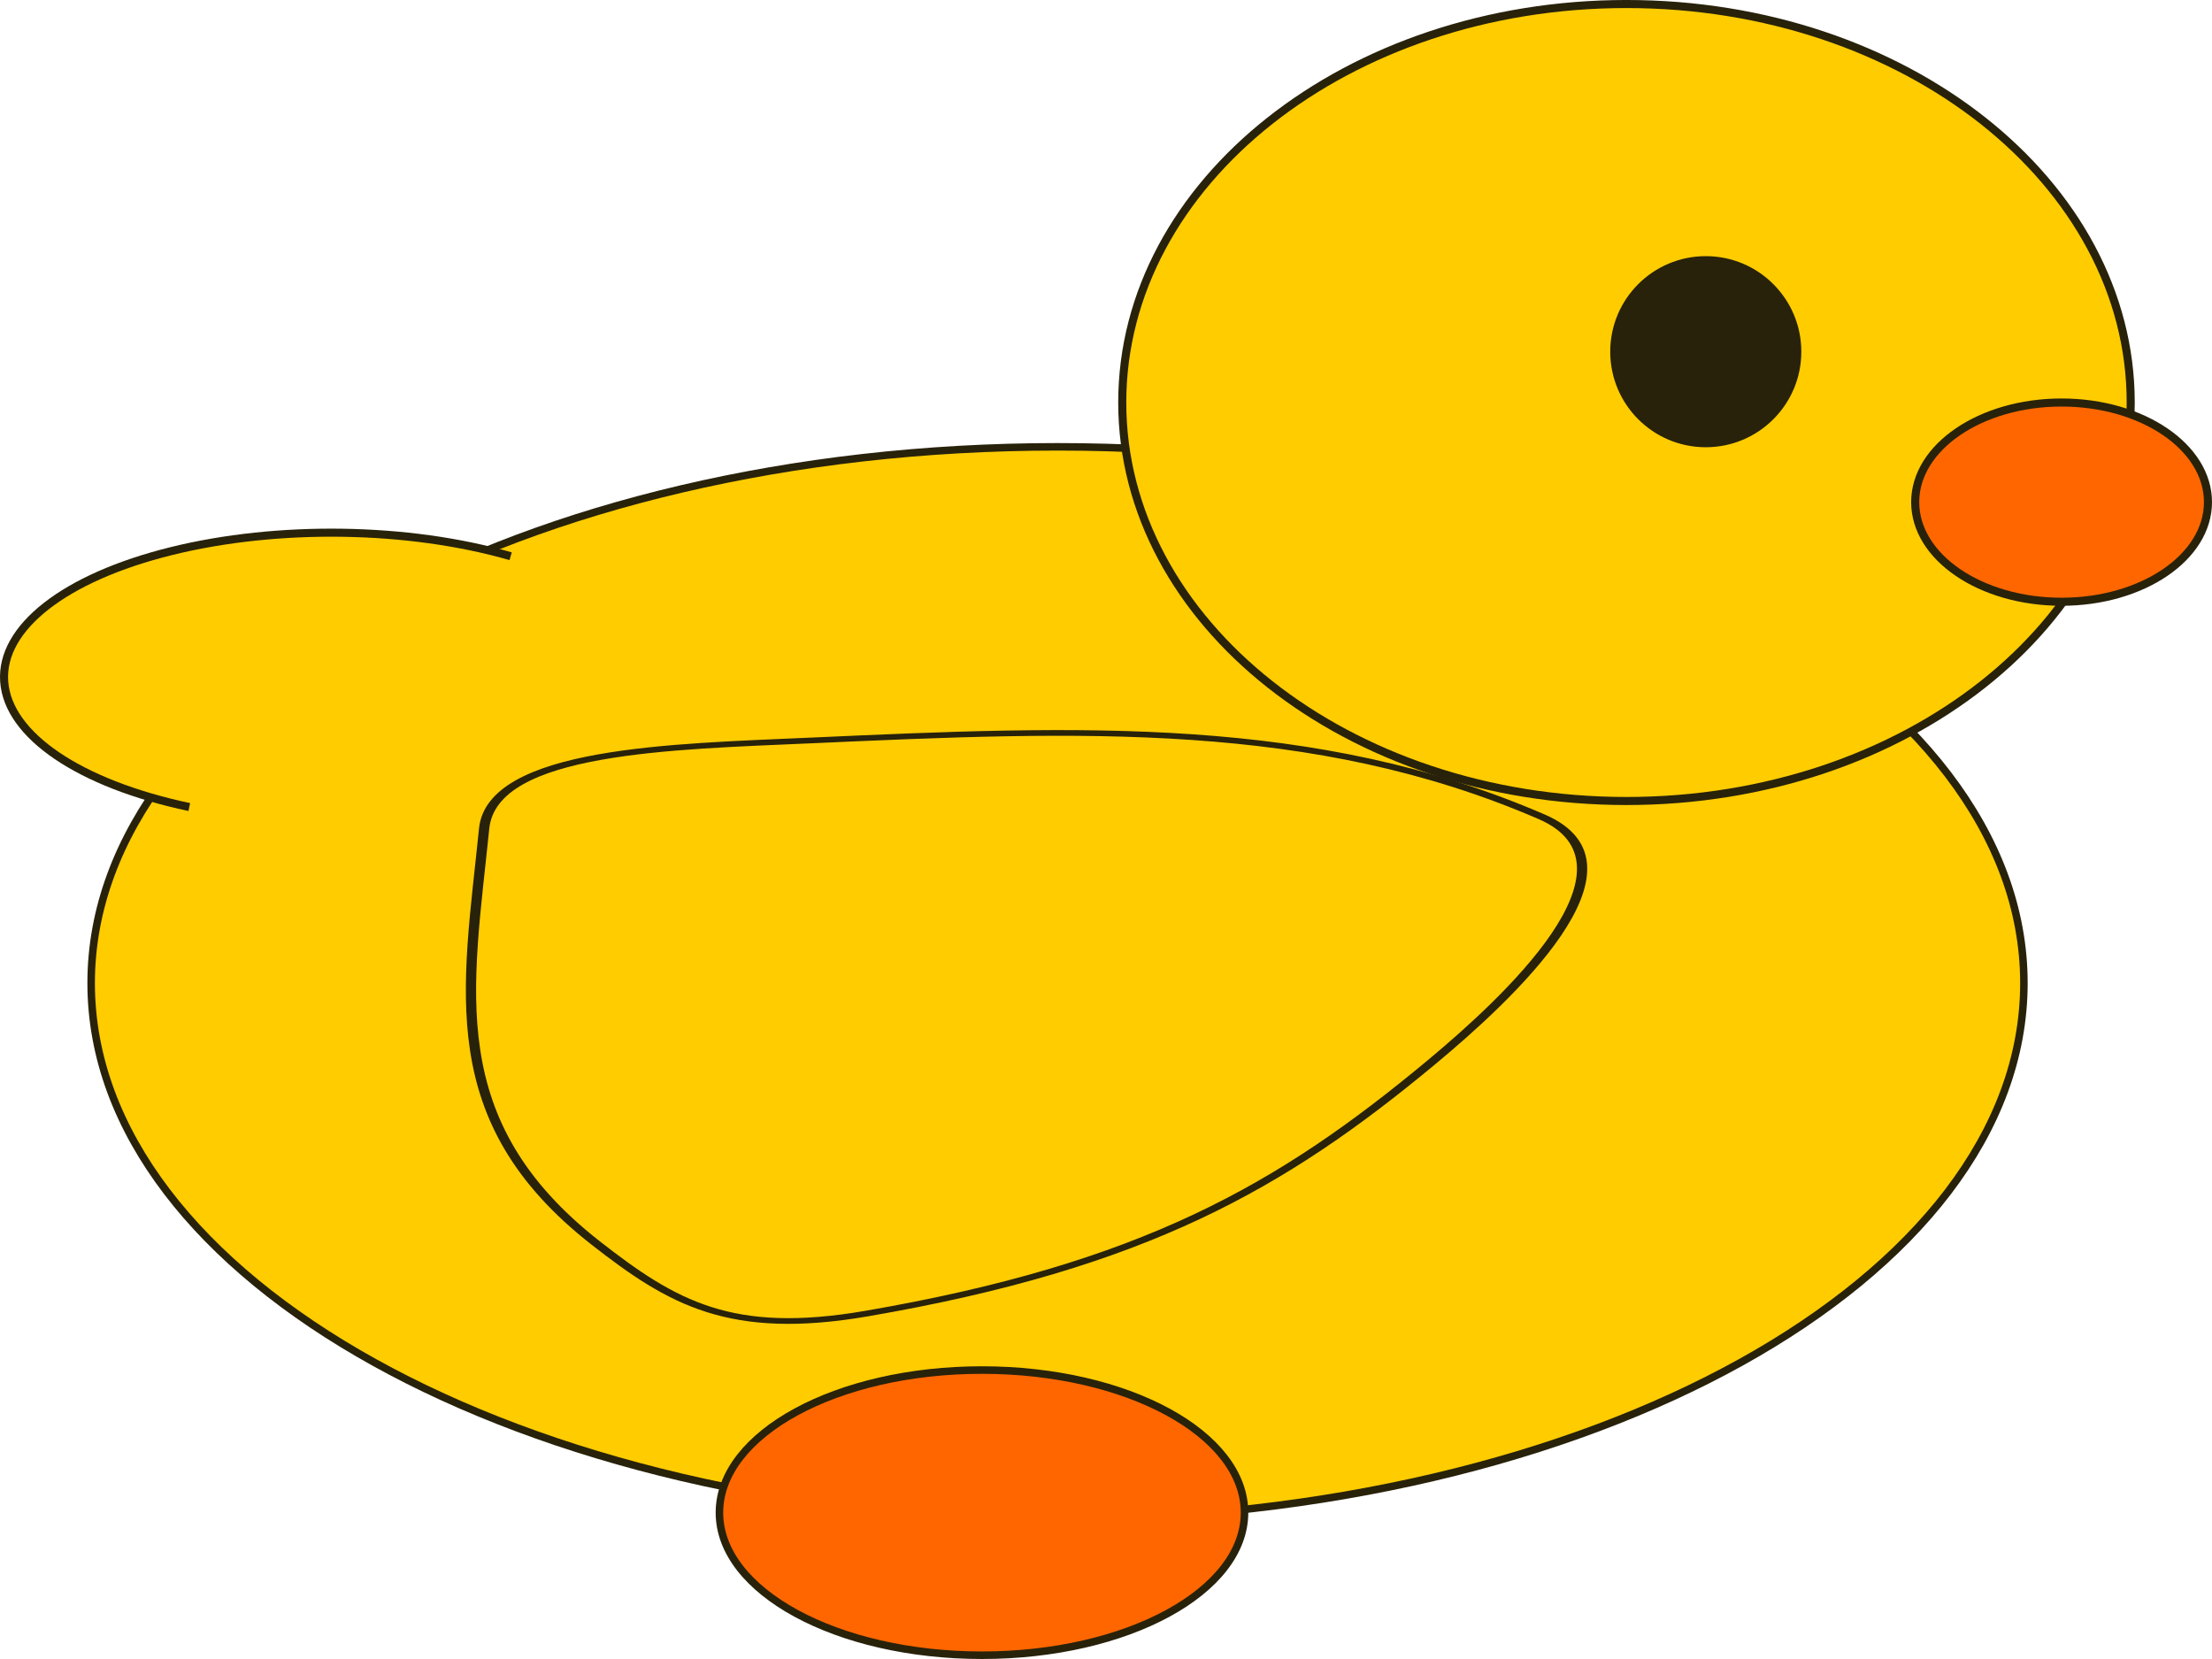
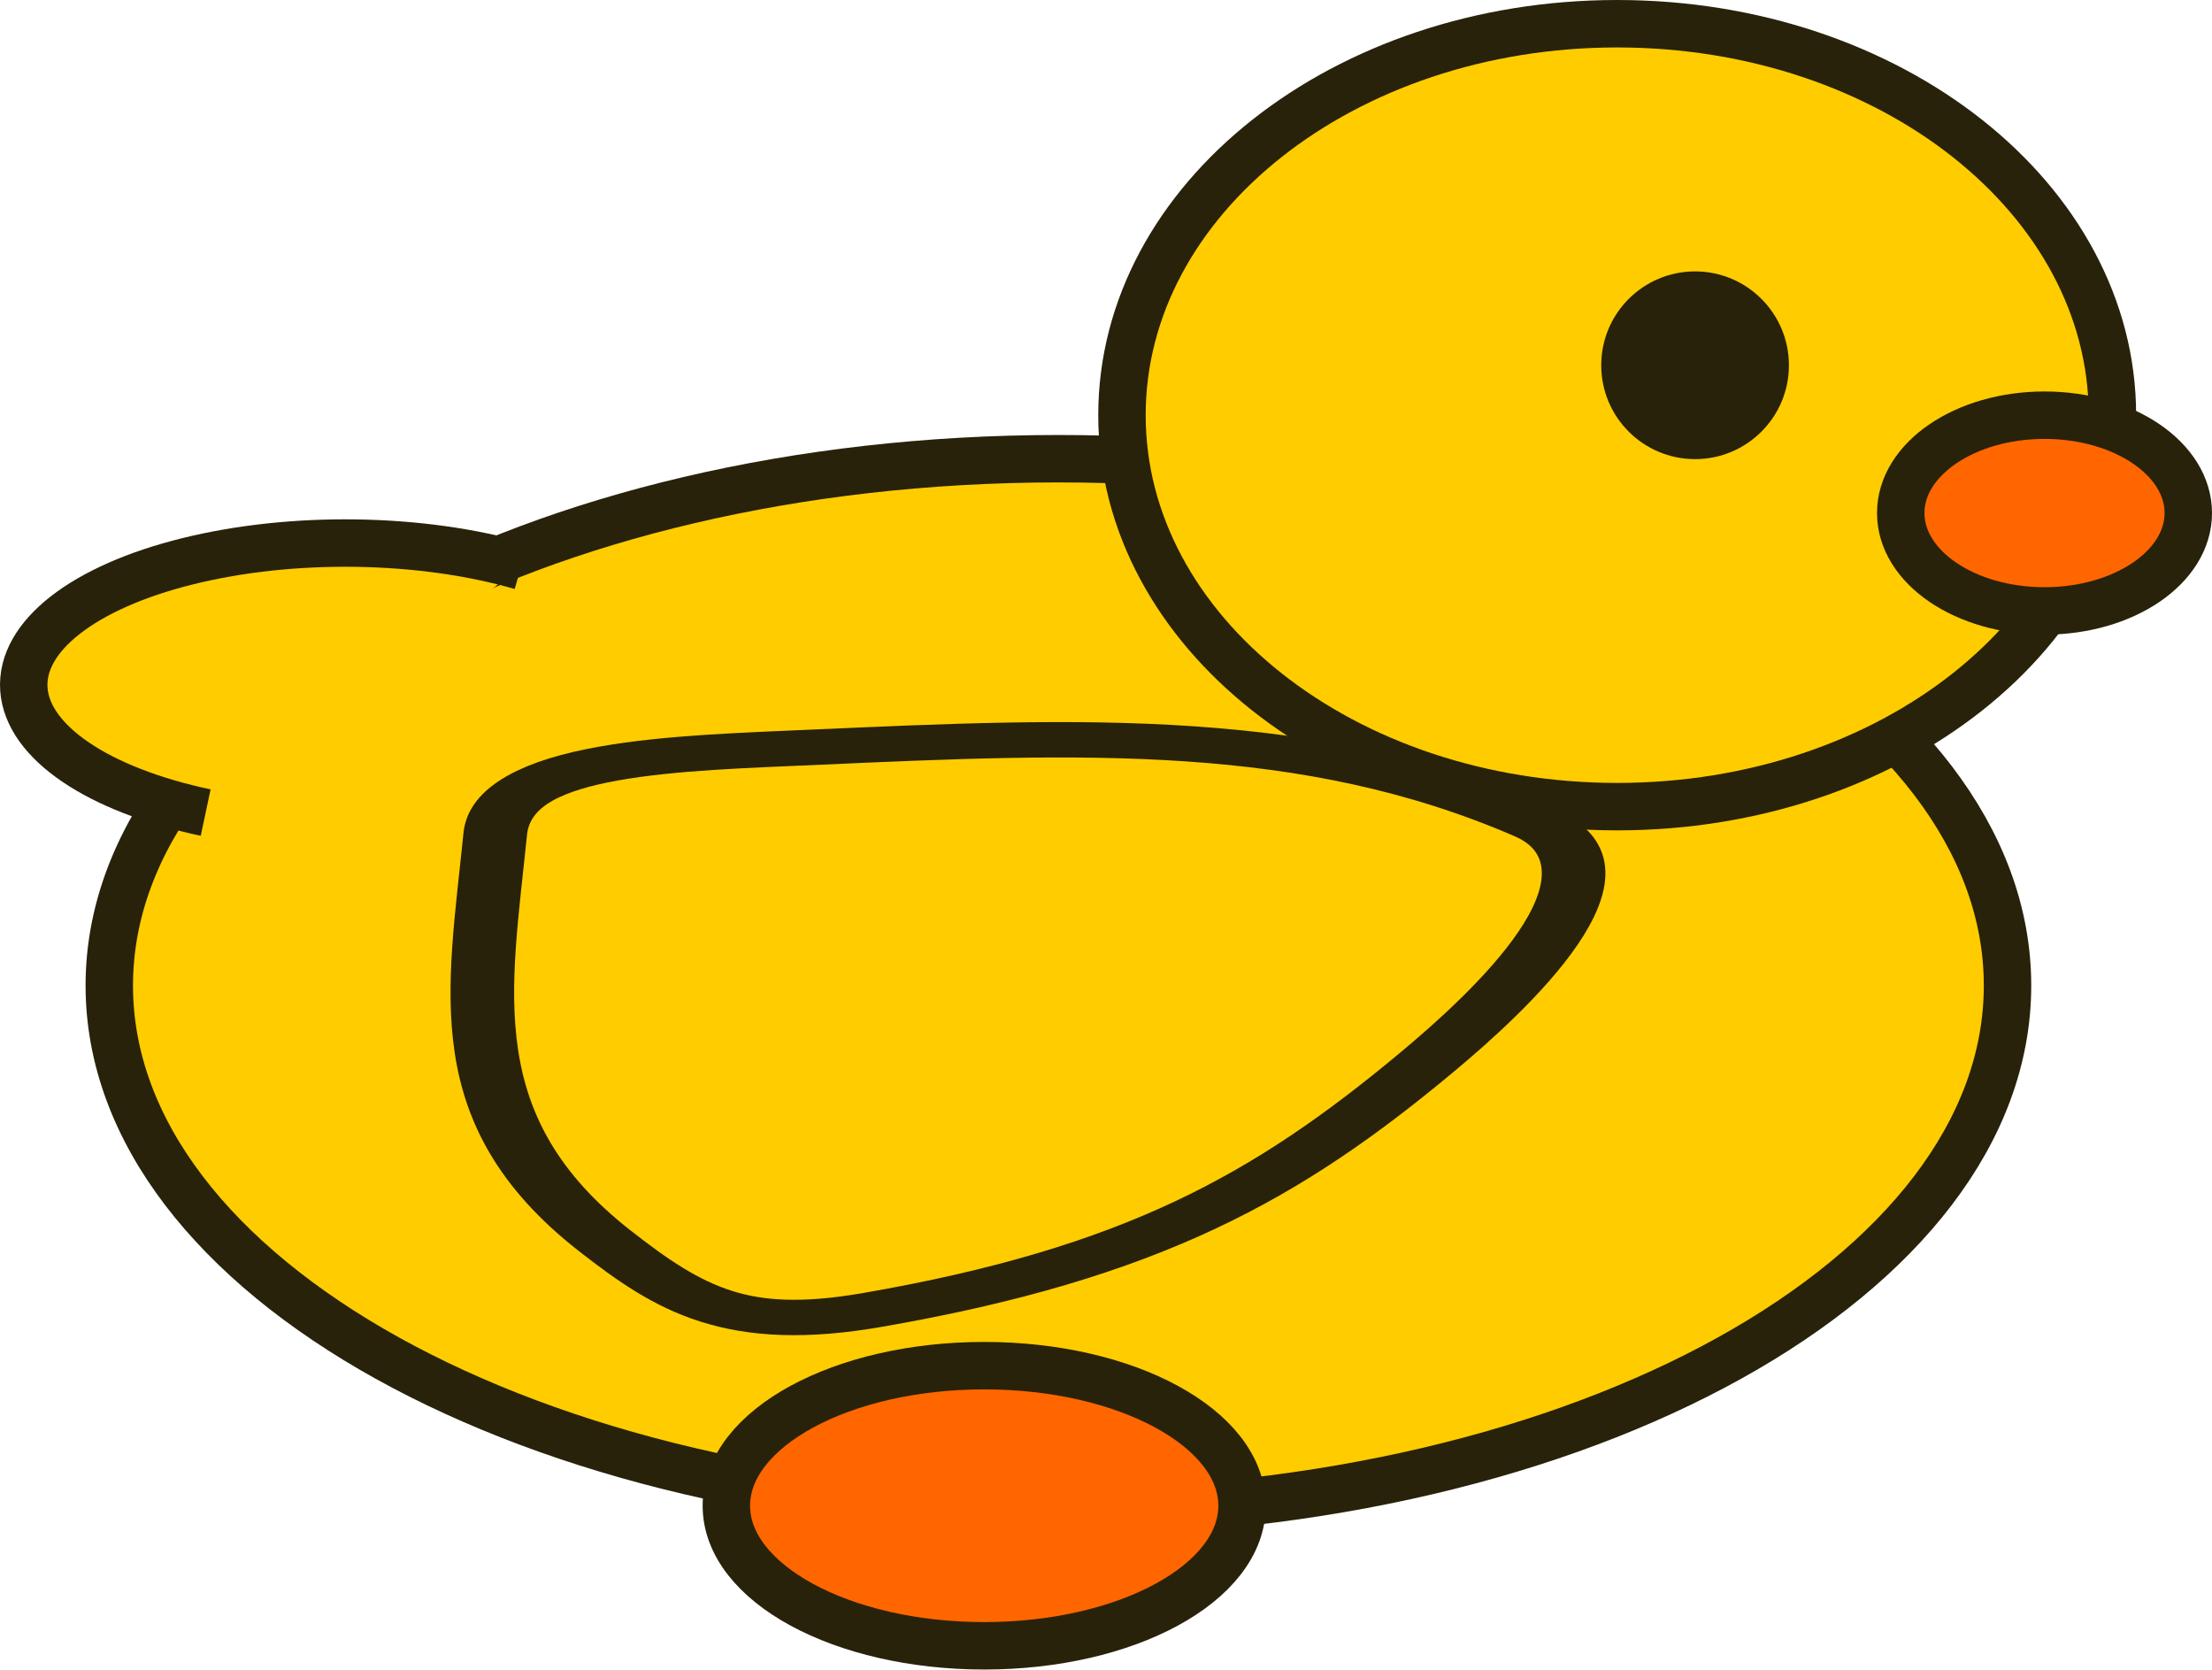
- <svg xmlns="http://www.w3.org/2000/svg" width="72.695mm" height="54.52mm" viewBox="0 0 72.695 54.52" version="1.1" id="svg8">
+ <svg xmlns="http://www.w3.org/2000/svg" width="74.017mm" height="55.852mm" viewBox="0 0 74.017 55.852" version="1.1" id="svg8">
  <defs id="defs2" />
-   <g id="layer1" transform="translate(-63.61148,-84.32488)">
-     <ellipse style="fill:#ffcc00;fill-rule:evenodd;stroke:#28220b;stroke-width:0.247" id="path18" ry="17.625" rx="31.759" cy="116.634" cx="98.366" />
-     <ellipse style="fill:#ff6600;stroke:#28220b;stroke-width:0.248" id="path20" ry="4.686" rx="8.628" cy="134.036" cx="95.883" />
-     <ellipse style="fill:#ffcc00;stroke:#28220b;stroke-width:0.265" id="path22" cx="117.064" cy="97.553" rx="16.571" ry="13.096" />
-     <ellipse style="fill:#ff6600;stroke:#28220b;stroke-width:0.265" id="path24" cx="131.363" cy="100.827" rx="4.811" ry="3.274" />
-     <ellipse style="fill:#28220b;stroke-width:0.265" id="path26" cx="119.67" cy="95.883" rx="3.14" ry="3.14" />
-     <path style="fill:#ffcc00;fill-opacity:1;stroke:#28220b;stroke-width:0.265" id="path28" d="m 69.832,110.848 a 10.758,4.744 0 0 1 -6.083,-4.126 10.758,4.744 0 0 1 5.49,-4.285 10.758,4.744 0 0 1 11.154,0.168" />
-   </g>
-   <g id="layer2" transform="translate(-63.61148,-84.32488)">
-     <path style="fill:#ffcc00;stroke:#28220b;stroke-width:0.265" id="path34" d="m 92.163,110.456 c 7.053,-0.573 13.065,-1.038 18.959,3.544 2.896,2.251 -0.94,8.558 -2.847,11.41 -3.882,5.806 -7.447,9.47 -14.606,11.69 -3.517,1.091 -5.029,-0.491 -7.016,-3.284 -4.044,-5.685 -3.303,-11.785 -2.883,-19.267 0.207,-3.676 4.927,-3.812 8.392,-4.094 z" transform="matrix(1.270644,0,0,0.7067274,-26.91981,30.60068)" />
+   <g id="layer1" transform="translate(-62.95009,-83.66342)" />
+   <g id="layer2" transform="translate(-62.95009,-83.66342)">
+     <g id="g872" style="stroke-width:1.587;stroke-miterlimit:4;stroke-dasharray:none">
+       <ellipse style="fill:#ffcc00;fill-rule:evenodd;stroke:#28220b;stroke-width:1.587;stroke-miterlimit:4;stroke-dasharray:none" id="path18" ry="17.625" rx="31.759" cy="116.634" cx="98.366" transform="translate(-1.1875e-6)" />
+       <ellipse style="fill:#ff6600;stroke:#28220b;stroke-width:1.587;stroke-miterlimit:4;stroke-dasharray:none" id="path20" ry="4.686" rx="8.628" cy="134.036" cx="95.883" transform="translate(-1.1875e-6)" />
+       <ellipse style="fill:#ffcc00;stroke:#28220b;stroke-width:1.587;stroke-miterlimit:4;stroke-dasharray:none" id="path22" cx="117.064" cy="97.553" rx="16.571" ry="13.096" transform="translate(-1.1875e-6)" />
+       <ellipse style="fill:#ff6600;stroke:#28220b;stroke-width:1.587;stroke-miterlimit:4;stroke-dasharray:none" id="path24" cx="131.363" cy="100.827" rx="4.811" ry="3.274" transform="translate(-1.1875e-6)" />
+       <ellipse style="fill:#28220b;stroke-width:1.587;stroke-miterlimit:4;stroke-dasharray:none" id="path26" cx="119.67" cy="95.883" rx="3.14" ry="3.14" transform="translate(-1.1875e-6)" />
+       <path style="fill:#ffcc00;fill-opacity:1;stroke:#28220b;stroke-width:1.587;stroke-miterlimit:4;stroke-dasharray:none" id="path28" d="m 69.832,110.848 a 10.758,4.744 0 0 1 -6.083,-4.126 10.758,4.744 0 0 1 5.49,-4.285 10.758,4.744 0 0 1 11.154,0.168" transform="translate(-1.1875e-6)" />
+       <path style="fill:#ffcc00;stroke:#28220b;stroke-width:1.675;stroke-miterlimit:4;stroke-dasharray:none" id="path34" d="m 92.163,110.456 c 7.053,-0.573 13.065,-1.038 18.959,3.544 2.896,2.251 -0.94,8.558 -2.847,11.41 -3.882,5.806 -7.447,9.47 -14.606,11.69 -3.517,1.091 -5.029,-0.491 -7.016,-3.284 -4.044,-5.685 -3.303,-11.785 -2.883,-19.267 0.207,-3.676 4.927,-3.812 8.392,-4.094 z" transform="matrix(1.270644,0,0,0.7067274,-26.91981,30.60068)" />
+     </g>
  </g>
</svg>
